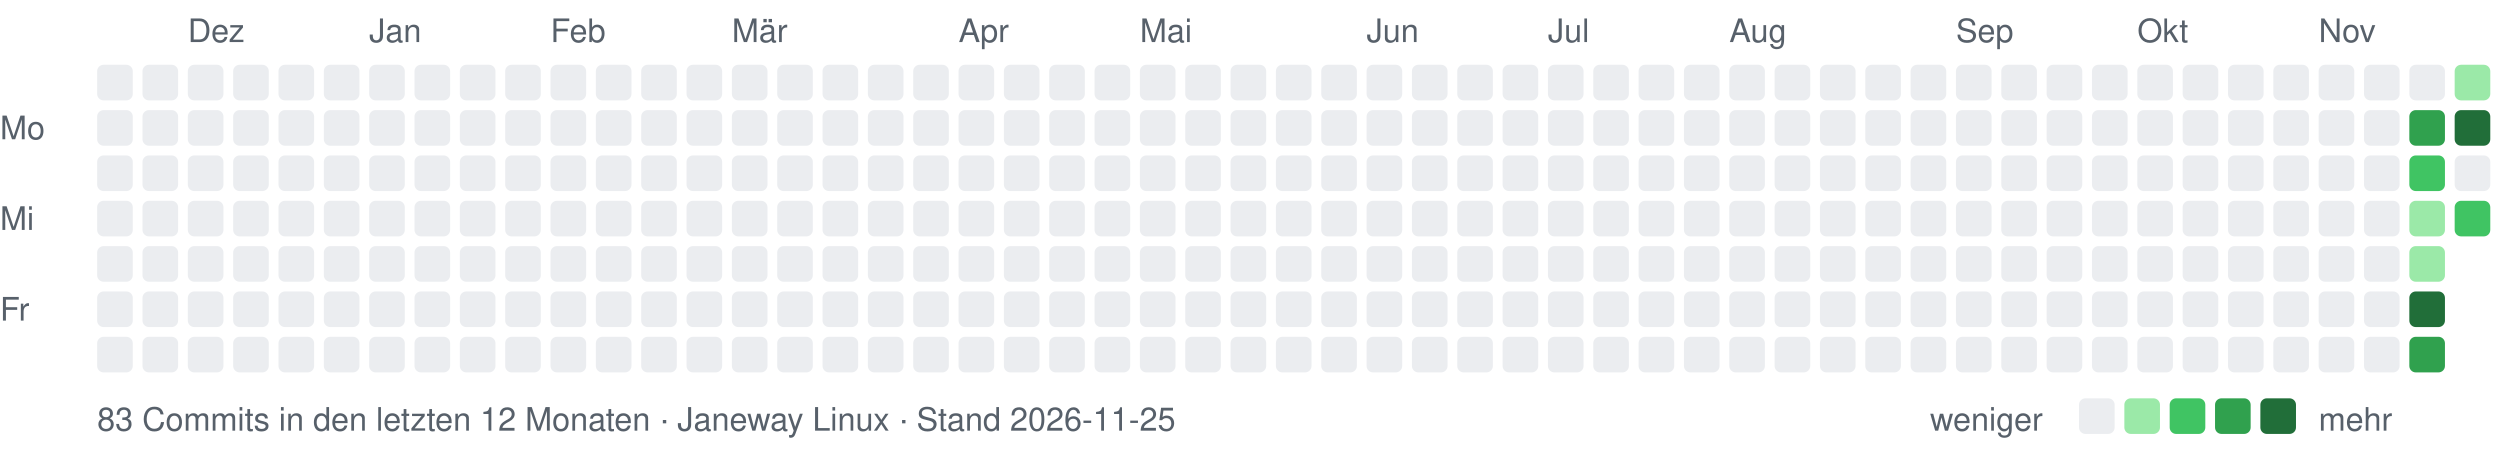
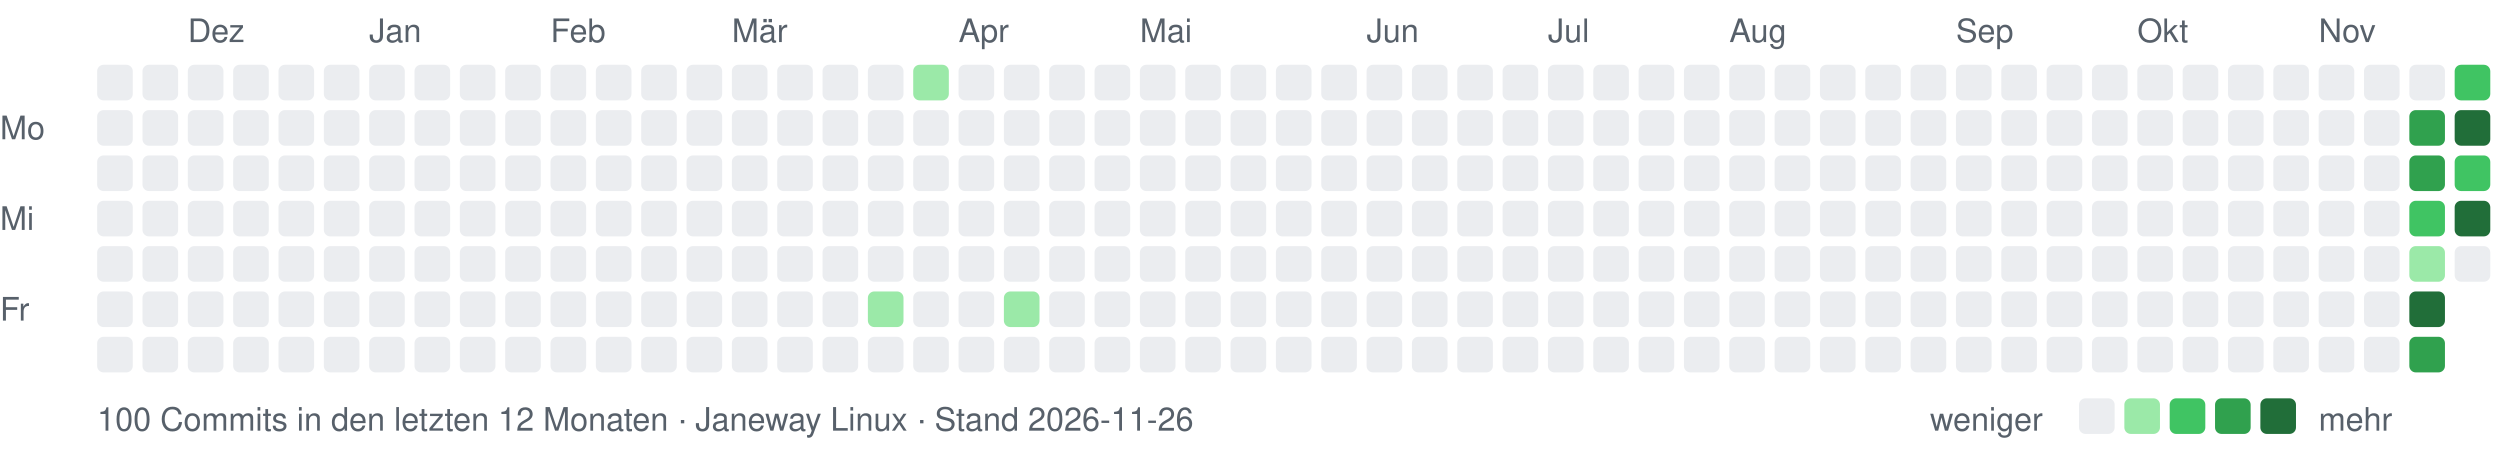
<svg xmlns="http://www.w3.org/2000/svg" viewBox="0 0 772 140" width="772" height="140">
  <g font-family="-apple-system,BlinkMacSystemFont,Segoe UI,Helvetica,Arial,sans-serif" font-size="10" fill="#57606a">
    <text x="58" y="13">Dez</text>
    <text x="114" y="13">Jan</text>
    <text x="170" y="13">Feb</text>
    <text x="226" y="13">Mär</text>
    <text x="296" y="13">Apr</text>
    <text x="352" y="13">Mai</text>
    <text x="422" y="13">Jun</text>
    <text x="478" y="13">Jul</text>
    <text x="534" y="13">Aug</text>
    <text x="604" y="13">Sep</text>
    <text x="660" y="13">Okt</text>
    <text x="716" y="13">Nov</text>
    <text x="0" y="43">Mo</text>
    <text x="0" y="71">Mi</text>
    <text x="0" y="99">Fr</text>
    <rect x="30" y="20" width="11" height="11" rx="2" fill="#ebedf0" />
    <rect x="30" y="34" width="11" height="11" rx="2" fill="#ebedf0" />
    <rect x="30" y="48" width="11" height="11" rx="2" fill="#ebedf0" />
    <rect x="30" y="62" width="11" height="11" rx="2" fill="#ebedf0" />
    <rect x="30" y="76" width="11" height="11" rx="2" fill="#ebedf0" />
    <rect x="30" y="90" width="11" height="11" rx="2" fill="#ebedf0" />
    <rect x="30" y="104" width="11" height="11" rx="2" fill="#ebedf0" />
    <rect x="44" y="20" width="11" height="11" rx="2" fill="#ebedf0" />
    <rect x="44" y="34" width="11" height="11" rx="2" fill="#ebedf0" />
    <rect x="44" y="48" width="11" height="11" rx="2" fill="#ebedf0" />
    <rect x="44" y="62" width="11" height="11" rx="2" fill="#ebedf0" />
    <rect x="44" y="76" width="11" height="11" rx="2" fill="#ebedf0" />
    <rect x="44" y="90" width="11" height="11" rx="2" fill="#ebedf0" />
    <rect x="44" y="104" width="11" height="11" rx="2" fill="#ebedf0" />
    <rect x="58" y="20" width="11" height="11" rx="2" fill="#ebedf0" />
    <rect x="58" y="34" width="11" height="11" rx="2" fill="#ebedf0" />
    <rect x="58" y="48" width="11" height="11" rx="2" fill="#ebedf0" />
    <rect x="58" y="62" width="11" height="11" rx="2" fill="#ebedf0" />
    <rect x="58" y="76" width="11" height="11" rx="2" fill="#ebedf0" />
    <rect x="58" y="90" width="11" height="11" rx="2" fill="#ebedf0" />
    <rect x="58" y="104" width="11" height="11" rx="2" fill="#ebedf0" />
    <rect x="72" y="20" width="11" height="11" rx="2" fill="#ebedf0" />
    <rect x="72" y="34" width="11" height="11" rx="2" fill="#ebedf0" />
    <rect x="72" y="48" width="11" height="11" rx="2" fill="#ebedf0" />
    <rect x="72" y="62" width="11" height="11" rx="2" fill="#ebedf0" />
    <rect x="72" y="76" width="11" height="11" rx="2" fill="#ebedf0" />
    <rect x="72" y="90" width="11" height="11" rx="2" fill="#ebedf0" />
    <rect x="72" y="104" width="11" height="11" rx="2" fill="#ebedf0" />
    <rect x="86" y="20" width="11" height="11" rx="2" fill="#ebedf0" />
    <rect x="86" y="34" width="11" height="11" rx="2" fill="#ebedf0" />
    <rect x="86" y="48" width="11" height="11" rx="2" fill="#ebedf0" />
    <rect x="86" y="62" width="11" height="11" rx="2" fill="#ebedf0" />
    <rect x="86" y="76" width="11" height="11" rx="2" fill="#ebedf0" />
    <rect x="86" y="90" width="11" height="11" rx="2" fill="#ebedf0" />
    <rect x="86" y="104" width="11" height="11" rx="2" fill="#ebedf0" />
    <rect x="100" y="20" width="11" height="11" rx="2" fill="#ebedf0" />
    <rect x="100" y="34" width="11" height="11" rx="2" fill="#ebedf0" />
    <rect x="100" y="48" width="11" height="11" rx="2" fill="#ebedf0" />
    <rect x="100" y="62" width="11" height="11" rx="2" fill="#ebedf0" />
    <rect x="100" y="76" width="11" height="11" rx="2" fill="#ebedf0" />
    <rect x="100" y="90" width="11" height="11" rx="2" fill="#ebedf0" />
    <rect x="100" y="104" width="11" height="11" rx="2" fill="#ebedf0" />
    <rect x="114" y="20" width="11" height="11" rx="2" fill="#ebedf0" />
    <rect x="114" y="34" width="11" height="11" rx="2" fill="#ebedf0" />
    <rect x="114" y="48" width="11" height="11" rx="2" fill="#ebedf0" />
    <rect x="114" y="62" width="11" height="11" rx="2" fill="#ebedf0" />
    <rect x="114" y="76" width="11" height="11" rx="2" fill="#ebedf0" />
    <rect x="114" y="90" width="11" height="11" rx="2" fill="#ebedf0" />
    <rect x="114" y="104" width="11" height="11" rx="2" fill="#ebedf0" />
    <rect x="128" y="20" width="11" height="11" rx="2" fill="#ebedf0" />
    <rect x="128" y="34" width="11" height="11" rx="2" fill="#ebedf0" />
    <rect x="128" y="48" width="11" height="11" rx="2" fill="#ebedf0" />
    <rect x="128" y="62" width="11" height="11" rx="2" fill="#ebedf0" />
    <rect x="128" y="76" width="11" height="11" rx="2" fill="#ebedf0" />
    <rect x="128" y="90" width="11" height="11" rx="2" fill="#ebedf0" />
    <rect x="128" y="104" width="11" height="11" rx="2" fill="#ebedf0" />
    <rect x="142" y="20" width="11" height="11" rx="2" fill="#ebedf0" />
    <rect x="142" y="34" width="11" height="11" rx="2" fill="#ebedf0" />
    <rect x="142" y="48" width="11" height="11" rx="2" fill="#ebedf0" />
    <rect x="142" y="62" width="11" height="11" rx="2" fill="#ebedf0" />
    <rect x="142" y="76" width="11" height="11" rx="2" fill="#ebedf0" />
    <rect x="142" y="90" width="11" height="11" rx="2" fill="#ebedf0" />
    <rect x="142" y="104" width="11" height="11" rx="2" fill="#ebedf0" />
    <rect x="156" y="20" width="11" height="11" rx="2" fill="#ebedf0" />
    <rect x="156" y="34" width="11" height="11" rx="2" fill="#ebedf0" />
    <rect x="156" y="48" width="11" height="11" rx="2" fill="#ebedf0" />
    <rect x="156" y="62" width="11" height="11" rx="2" fill="#ebedf0" />
    <rect x="156" y="76" width="11" height="11" rx="2" fill="#ebedf0" />
    <rect x="156" y="90" width="11" height="11" rx="2" fill="#ebedf0" />
    <rect x="156" y="104" width="11" height="11" rx="2" fill="#ebedf0" />
    <rect x="170" y="20" width="11" height="11" rx="2" fill="#ebedf0" />
    <rect x="170" y="34" width="11" height="11" rx="2" fill="#ebedf0" />
    <rect x="170" y="48" width="11" height="11" rx="2" fill="#ebedf0" />
    <rect x="170" y="62" width="11" height="11" rx="2" fill="#ebedf0" />
    <rect x="170" y="76" width="11" height="11" rx="2" fill="#ebedf0" />
    <rect x="170" y="90" width="11" height="11" rx="2" fill="#ebedf0" />
    <rect x="170" y="104" width="11" height="11" rx="2" fill="#ebedf0" />
    <rect x="184" y="20" width="11" height="11" rx="2" fill="#ebedf0" />
    <rect x="184" y="34" width="11" height="11" rx="2" fill="#ebedf0" />
    <rect x="184" y="48" width="11" height="11" rx="2" fill="#ebedf0" />
    <rect x="184" y="62" width="11" height="11" rx="2" fill="#ebedf0" />
    <rect x="184" y="76" width="11" height="11" rx="2" fill="#ebedf0" />
    <rect x="184" y="90" width="11" height="11" rx="2" fill="#ebedf0" />
    <rect x="184" y="104" width="11" height="11" rx="2" fill="#ebedf0" />
    <rect x="198" y="20" width="11" height="11" rx="2" fill="#ebedf0" />
    <rect x="198" y="34" width="11" height="11" rx="2" fill="#ebedf0" />
    <rect x="198" y="48" width="11" height="11" rx="2" fill="#ebedf0" />
    <rect x="198" y="62" width="11" height="11" rx="2" fill="#ebedf0" />
    <rect x="198" y="76" width="11" height="11" rx="2" fill="#ebedf0" />
    <rect x="198" y="90" width="11" height="11" rx="2" fill="#ebedf0" />
    <rect x="198" y="104" width="11" height="11" rx="2" fill="#ebedf0" />
    <rect x="212" y="20" width="11" height="11" rx="2" fill="#ebedf0" />
    <rect x="212" y="34" width="11" height="11" rx="2" fill="#ebedf0" />
    <rect x="212" y="48" width="11" height="11" rx="2" fill="#ebedf0" />
    <rect x="212" y="62" width="11" height="11" rx="2" fill="#ebedf0" />
    <rect x="212" y="76" width="11" height="11" rx="2" fill="#ebedf0" />
    <rect x="212" y="90" width="11" height="11" rx="2" fill="#ebedf0" />
    <rect x="212" y="104" width="11" height="11" rx="2" fill="#ebedf0" />
    <rect x="226" y="20" width="11" height="11" rx="2" fill="#ebedf0" />
    <rect x="226" y="34" width="11" height="11" rx="2" fill="#ebedf0" />
    <rect x="226" y="48" width="11" height="11" rx="2" fill="#ebedf0" />
    <rect x="226" y="62" width="11" height="11" rx="2" fill="#ebedf0" />
    <rect x="226" y="76" width="11" height="11" rx="2" fill="#ebedf0" />
    <rect x="226" y="90" width="11" height="11" rx="2" fill="#ebedf0" />
    <rect x="226" y="104" width="11" height="11" rx="2" fill="#ebedf0" />
    <rect x="240" y="20" width="11" height="11" rx="2" fill="#ebedf0" />
    <rect x="240" y="34" width="11" height="11" rx="2" fill="#ebedf0" />
    <rect x="240" y="48" width="11" height="11" rx="2" fill="#ebedf0" />
    <rect x="240" y="62" width="11" height="11" rx="2" fill="#ebedf0" />
    <rect x="240" y="76" width="11" height="11" rx="2" fill="#ebedf0" />
    <rect x="240" y="90" width="11" height="11" rx="2" fill="#ebedf0" />
    <rect x="240" y="104" width="11" height="11" rx="2" fill="#ebedf0" />
    <rect x="254" y="20" width="11" height="11" rx="2" fill="#ebedf0" />
    <rect x="254" y="34" width="11" height="11" rx="2" fill="#ebedf0" />
    <rect x="254" y="48" width="11" height="11" rx="2" fill="#ebedf0" />
    <rect x="254" y="62" width="11" height="11" rx="2" fill="#ebedf0" />
    <rect x="254" y="76" width="11" height="11" rx="2" fill="#ebedf0" />
    <rect x="254" y="90" width="11" height="11" rx="2" fill="#ebedf0" />
    <rect x="254" y="104" width="11" height="11" rx="2" fill="#ebedf0" />
    <rect x="268" y="20" width="11" height="11" rx="2" fill="#ebedf0" />
    <rect x="268" y="34" width="11" height="11" rx="2" fill="#ebedf0" />
    <rect x="268" y="48" width="11" height="11" rx="2" fill="#ebedf0" />
    <rect x="268" y="62" width="11" height="11" rx="2" fill="#ebedf0" />
    <rect x="268" y="76" width="11" height="11" rx="2" fill="#ebedf0" />
-     <rect x="268" y="90" width="11" height="11" rx="2" fill="#ebedf0" />
+     <rect x="268" y="90" width="11" height="11" rx="2" fill="#9be9a8" />
    <rect x="268" y="104" width="11" height="11" rx="2" fill="#ebedf0" />
-     <rect x="282" y="20" width="11" height="11" rx="2" fill="#ebedf0" />
+     <rect x="282" y="20" width="11" height="11" rx="2" fill="#9be9a8" />
    <rect x="282" y="34" width="11" height="11" rx="2" fill="#ebedf0" />
    <rect x="282" y="48" width="11" height="11" rx="2" fill="#ebedf0" />
    <rect x="282" y="62" width="11" height="11" rx="2" fill="#ebedf0" />
    <rect x="282" y="76" width="11" height="11" rx="2" fill="#ebedf0" />
    <rect x="282" y="90" width="11" height="11" rx="2" fill="#ebedf0" />
    <rect x="282" y="104" width="11" height="11" rx="2" fill="#ebedf0" />
    <rect x="296" y="20" width="11" height="11" rx="2" fill="#ebedf0" />
    <rect x="296" y="34" width="11" height="11" rx="2" fill="#ebedf0" />
    <rect x="296" y="48" width="11" height="11" rx="2" fill="#ebedf0" />
    <rect x="296" y="62" width="11" height="11" rx="2" fill="#ebedf0" />
    <rect x="296" y="76" width="11" height="11" rx="2" fill="#ebedf0" />
    <rect x="296" y="90" width="11" height="11" rx="2" fill="#ebedf0" />
    <rect x="296" y="104" width="11" height="11" rx="2" fill="#ebedf0" />
    <rect x="310" y="20" width="11" height="11" rx="2" fill="#ebedf0" />
    <rect x="310" y="34" width="11" height="11" rx="2" fill="#ebedf0" />
    <rect x="310" y="48" width="11" height="11" rx="2" fill="#ebedf0" />
    <rect x="310" y="62" width="11" height="11" rx="2" fill="#ebedf0" />
    <rect x="310" y="76" width="11" height="11" rx="2" fill="#ebedf0" />
-     <rect x="310" y="90" width="11" height="11" rx="2" fill="#ebedf0" />
+     <rect x="310" y="90" width="11" height="11" rx="2" fill="#9be9a8" />
    <rect x="310" y="104" width="11" height="11" rx="2" fill="#ebedf0" />
    <rect x="324" y="20" width="11" height="11" rx="2" fill="#ebedf0" />
    <rect x="324" y="34" width="11" height="11" rx="2" fill="#ebedf0" />
    <rect x="324" y="48" width="11" height="11" rx="2" fill="#ebedf0" />
    <rect x="324" y="62" width="11" height="11" rx="2" fill="#ebedf0" />
    <rect x="324" y="76" width="11" height="11" rx="2" fill="#ebedf0" />
    <rect x="324" y="90" width="11" height="11" rx="2" fill="#ebedf0" />
    <rect x="324" y="104" width="11" height="11" rx="2" fill="#ebedf0" />
    <rect x="338" y="20" width="11" height="11" rx="2" fill="#ebedf0" />
    <rect x="338" y="34" width="11" height="11" rx="2" fill="#ebedf0" />
    <rect x="338" y="48" width="11" height="11" rx="2" fill="#ebedf0" />
    <rect x="338" y="62" width="11" height="11" rx="2" fill="#ebedf0" />
    <rect x="338" y="76" width="11" height="11" rx="2" fill="#ebedf0" />
    <rect x="338" y="90" width="11" height="11" rx="2" fill="#ebedf0" />
    <rect x="338" y="104" width="11" height="11" rx="2" fill="#ebedf0" />
    <rect x="352" y="20" width="11" height="11" rx="2" fill="#ebedf0" />
    <rect x="352" y="34" width="11" height="11" rx="2" fill="#ebedf0" />
    <rect x="352" y="48" width="11" height="11" rx="2" fill="#ebedf0" />
    <rect x="352" y="62" width="11" height="11" rx="2" fill="#ebedf0" />
    <rect x="352" y="76" width="11" height="11" rx="2" fill="#ebedf0" />
    <rect x="352" y="90" width="11" height="11" rx="2" fill="#ebedf0" />
    <rect x="352" y="104" width="11" height="11" rx="2" fill="#ebedf0" />
    <rect x="366" y="20" width="11" height="11" rx="2" fill="#ebedf0" />
    <rect x="366" y="34" width="11" height="11" rx="2" fill="#ebedf0" />
    <rect x="366" y="48" width="11" height="11" rx="2" fill="#ebedf0" />
    <rect x="366" y="62" width="11" height="11" rx="2" fill="#ebedf0" />
    <rect x="366" y="76" width="11" height="11" rx="2" fill="#ebedf0" />
    <rect x="366" y="90" width="11" height="11" rx="2" fill="#ebedf0" />
    <rect x="366" y="104" width="11" height="11" rx="2" fill="#ebedf0" />
    <rect x="380" y="20" width="11" height="11" rx="2" fill="#ebedf0" />
    <rect x="380" y="34" width="11" height="11" rx="2" fill="#ebedf0" />
    <rect x="380" y="48" width="11" height="11" rx="2" fill="#ebedf0" />
    <rect x="380" y="62" width="11" height="11" rx="2" fill="#ebedf0" />
    <rect x="380" y="76" width="11" height="11" rx="2" fill="#ebedf0" />
    <rect x="380" y="90" width="11" height="11" rx="2" fill="#ebedf0" />
    <rect x="380" y="104" width="11" height="11" rx="2" fill="#ebedf0" />
    <rect x="394" y="20" width="11" height="11" rx="2" fill="#ebedf0" />
    <rect x="394" y="34" width="11" height="11" rx="2" fill="#ebedf0" />
    <rect x="394" y="48" width="11" height="11" rx="2" fill="#ebedf0" />
    <rect x="394" y="62" width="11" height="11" rx="2" fill="#ebedf0" />
    <rect x="394" y="76" width="11" height="11" rx="2" fill="#ebedf0" />
    <rect x="394" y="90" width="11" height="11" rx="2" fill="#ebedf0" />
    <rect x="394" y="104" width="11" height="11" rx="2" fill="#ebedf0" />
    <rect x="408" y="20" width="11" height="11" rx="2" fill="#ebedf0" />
    <rect x="408" y="34" width="11" height="11" rx="2" fill="#ebedf0" />
    <rect x="408" y="48" width="11" height="11" rx="2" fill="#ebedf0" />
    <rect x="408" y="62" width="11" height="11" rx="2" fill="#ebedf0" />
    <rect x="408" y="76" width="11" height="11" rx="2" fill="#ebedf0" />
    <rect x="408" y="90" width="11" height="11" rx="2" fill="#ebedf0" />
    <rect x="408" y="104" width="11" height="11" rx="2" fill="#ebedf0" />
    <rect x="422" y="20" width="11" height="11" rx="2" fill="#ebedf0" />
    <rect x="422" y="34" width="11" height="11" rx="2" fill="#ebedf0" />
    <rect x="422" y="48" width="11" height="11" rx="2" fill="#ebedf0" />
    <rect x="422" y="62" width="11" height="11" rx="2" fill="#ebedf0" />
    <rect x="422" y="76" width="11" height="11" rx="2" fill="#ebedf0" />
    <rect x="422" y="90" width="11" height="11" rx="2" fill="#ebedf0" />
    <rect x="422" y="104" width="11" height="11" rx="2" fill="#ebedf0" />
    <rect x="436" y="20" width="11" height="11" rx="2" fill="#ebedf0" />
    <rect x="436" y="34" width="11" height="11" rx="2" fill="#ebedf0" />
    <rect x="436" y="48" width="11" height="11" rx="2" fill="#ebedf0" />
    <rect x="436" y="62" width="11" height="11" rx="2" fill="#ebedf0" />
    <rect x="436" y="76" width="11" height="11" rx="2" fill="#ebedf0" />
    <rect x="436" y="90" width="11" height="11" rx="2" fill="#ebedf0" />
    <rect x="436" y="104" width="11" height="11" rx="2" fill="#ebedf0" />
    <rect x="450" y="20" width="11" height="11" rx="2" fill="#ebedf0" />
    <rect x="450" y="34" width="11" height="11" rx="2" fill="#ebedf0" />
    <rect x="450" y="48" width="11" height="11" rx="2" fill="#ebedf0" />
    <rect x="450" y="62" width="11" height="11" rx="2" fill="#ebedf0" />
    <rect x="450" y="76" width="11" height="11" rx="2" fill="#ebedf0" />
    <rect x="450" y="90" width="11" height="11" rx="2" fill="#ebedf0" />
    <rect x="450" y="104" width="11" height="11" rx="2" fill="#ebedf0" />
    <rect x="464" y="20" width="11" height="11" rx="2" fill="#ebedf0" />
    <rect x="464" y="34" width="11" height="11" rx="2" fill="#ebedf0" />
    <rect x="464" y="48" width="11" height="11" rx="2" fill="#ebedf0" />
    <rect x="464" y="62" width="11" height="11" rx="2" fill="#ebedf0" />
    <rect x="464" y="76" width="11" height="11" rx="2" fill="#ebedf0" />
    <rect x="464" y="90" width="11" height="11" rx="2" fill="#ebedf0" />
    <rect x="464" y="104" width="11" height="11" rx="2" fill="#ebedf0" />
    <rect x="478" y="20" width="11" height="11" rx="2" fill="#ebedf0" />
    <rect x="478" y="34" width="11" height="11" rx="2" fill="#ebedf0" />
    <rect x="478" y="48" width="11" height="11" rx="2" fill="#ebedf0" />
    <rect x="478" y="62" width="11" height="11" rx="2" fill="#ebedf0" />
    <rect x="478" y="76" width="11" height="11" rx="2" fill="#ebedf0" />
    <rect x="478" y="90" width="11" height="11" rx="2" fill="#ebedf0" />
    <rect x="478" y="104" width="11" height="11" rx="2" fill="#ebedf0" />
    <rect x="492" y="20" width="11" height="11" rx="2" fill="#ebedf0" />
    <rect x="492" y="34" width="11" height="11" rx="2" fill="#ebedf0" />
    <rect x="492" y="48" width="11" height="11" rx="2" fill="#ebedf0" />
    <rect x="492" y="62" width="11" height="11" rx="2" fill="#ebedf0" />
    <rect x="492" y="76" width="11" height="11" rx="2" fill="#ebedf0" />
    <rect x="492" y="90" width="11" height="11" rx="2" fill="#ebedf0" />
    <rect x="492" y="104" width="11" height="11" rx="2" fill="#ebedf0" />
    <rect x="506" y="20" width="11" height="11" rx="2" fill="#ebedf0" />
    <rect x="506" y="34" width="11" height="11" rx="2" fill="#ebedf0" />
    <rect x="506" y="48" width="11" height="11" rx="2" fill="#ebedf0" />
    <rect x="506" y="62" width="11" height="11" rx="2" fill="#ebedf0" />
    <rect x="506" y="76" width="11" height="11" rx="2" fill="#ebedf0" />
    <rect x="506" y="90" width="11" height="11" rx="2" fill="#ebedf0" />
    <rect x="506" y="104" width="11" height="11" rx="2" fill="#ebedf0" />
    <rect x="520" y="20" width="11" height="11" rx="2" fill="#ebedf0" />
    <rect x="520" y="34" width="11" height="11" rx="2" fill="#ebedf0" />
    <rect x="520" y="48" width="11" height="11" rx="2" fill="#ebedf0" />
    <rect x="520" y="62" width="11" height="11" rx="2" fill="#ebedf0" />
    <rect x="520" y="76" width="11" height="11" rx="2" fill="#ebedf0" />
    <rect x="520" y="90" width="11" height="11" rx="2" fill="#ebedf0" />
    <rect x="520" y="104" width="11" height="11" rx="2" fill="#ebedf0" />
    <rect x="534" y="20" width="11" height="11" rx="2" fill="#ebedf0" />
    <rect x="534" y="34" width="11" height="11" rx="2" fill="#ebedf0" />
    <rect x="534" y="48" width="11" height="11" rx="2" fill="#ebedf0" />
    <rect x="534" y="62" width="11" height="11" rx="2" fill="#ebedf0" />
    <rect x="534" y="76" width="11" height="11" rx="2" fill="#ebedf0" />
    <rect x="534" y="90" width="11" height="11" rx="2" fill="#ebedf0" />
    <rect x="534" y="104" width="11" height="11" rx="2" fill="#ebedf0" />
    <rect x="548" y="20" width="11" height="11" rx="2" fill="#ebedf0" />
    <rect x="548" y="34" width="11" height="11" rx="2" fill="#ebedf0" />
    <rect x="548" y="48" width="11" height="11" rx="2" fill="#ebedf0" />
    <rect x="548" y="62" width="11" height="11" rx="2" fill="#ebedf0" />
    <rect x="548" y="76" width="11" height="11" rx="2" fill="#ebedf0" />
    <rect x="548" y="90" width="11" height="11" rx="2" fill="#ebedf0" />
    <rect x="548" y="104" width="11" height="11" rx="2" fill="#ebedf0" />
    <rect x="562" y="20" width="11" height="11" rx="2" fill="#ebedf0" />
    <rect x="562" y="34" width="11" height="11" rx="2" fill="#ebedf0" />
    <rect x="562" y="48" width="11" height="11" rx="2" fill="#ebedf0" />
    <rect x="562" y="62" width="11" height="11" rx="2" fill="#ebedf0" />
    <rect x="562" y="76" width="11" height="11" rx="2" fill="#ebedf0" />
    <rect x="562" y="90" width="11" height="11" rx="2" fill="#ebedf0" />
    <rect x="562" y="104" width="11" height="11" rx="2" fill="#ebedf0" />
    <rect x="576" y="20" width="11" height="11" rx="2" fill="#ebedf0" />
    <rect x="576" y="34" width="11" height="11" rx="2" fill="#ebedf0" />
    <rect x="576" y="48" width="11" height="11" rx="2" fill="#ebedf0" />
    <rect x="576" y="62" width="11" height="11" rx="2" fill="#ebedf0" />
    <rect x="576" y="76" width="11" height="11" rx="2" fill="#ebedf0" />
    <rect x="576" y="90" width="11" height="11" rx="2" fill="#ebedf0" />
    <rect x="576" y="104" width="11" height="11" rx="2" fill="#ebedf0" />
    <rect x="590" y="20" width="11" height="11" rx="2" fill="#ebedf0" />
    <rect x="590" y="34" width="11" height="11" rx="2" fill="#ebedf0" />
    <rect x="590" y="48" width="11" height="11" rx="2" fill="#ebedf0" />
    <rect x="590" y="62" width="11" height="11" rx="2" fill="#ebedf0" />
    <rect x="590" y="76" width="11" height="11" rx="2" fill="#ebedf0" />
    <rect x="590" y="90" width="11" height="11" rx="2" fill="#ebedf0" />
    <rect x="590" y="104" width="11" height="11" rx="2" fill="#ebedf0" />
    <rect x="604" y="20" width="11" height="11" rx="2" fill="#ebedf0" />
    <rect x="604" y="34" width="11" height="11" rx="2" fill="#ebedf0" />
    <rect x="604" y="48" width="11" height="11" rx="2" fill="#ebedf0" />
    <rect x="604" y="62" width="11" height="11" rx="2" fill="#ebedf0" />
    <rect x="604" y="76" width="11" height="11" rx="2" fill="#ebedf0" />
    <rect x="604" y="90" width="11" height="11" rx="2" fill="#ebedf0" />
    <rect x="604" y="104" width="11" height="11" rx="2" fill="#ebedf0" />
    <rect x="618" y="20" width="11" height="11" rx="2" fill="#ebedf0" />
    <rect x="618" y="34" width="11" height="11" rx="2" fill="#ebedf0" />
    <rect x="618" y="48" width="11" height="11" rx="2" fill="#ebedf0" />
    <rect x="618" y="62" width="11" height="11" rx="2" fill="#ebedf0" />
    <rect x="618" y="76" width="11" height="11" rx="2" fill="#ebedf0" />
    <rect x="618" y="90" width="11" height="11" rx="2" fill="#ebedf0" />
    <rect x="618" y="104" width="11" height="11" rx="2" fill="#ebedf0" />
    <rect x="632" y="20" width="11" height="11" rx="2" fill="#ebedf0" />
    <rect x="632" y="34" width="11" height="11" rx="2" fill="#ebedf0" />
    <rect x="632" y="48" width="11" height="11" rx="2" fill="#ebedf0" />
    <rect x="632" y="62" width="11" height="11" rx="2" fill="#ebedf0" />
    <rect x="632" y="76" width="11" height="11" rx="2" fill="#ebedf0" />
    <rect x="632" y="90" width="11" height="11" rx="2" fill="#ebedf0" />
    <rect x="632" y="104" width="11" height="11" rx="2" fill="#ebedf0" />
    <rect x="646" y="20" width="11" height="11" rx="2" fill="#ebedf0" />
    <rect x="646" y="34" width="11" height="11" rx="2" fill="#ebedf0" />
    <rect x="646" y="48" width="11" height="11" rx="2" fill="#ebedf0" />
    <rect x="646" y="62" width="11" height="11" rx="2" fill="#ebedf0" />
    <rect x="646" y="76" width="11" height="11" rx="2" fill="#ebedf0" />
    <rect x="646" y="90" width="11" height="11" rx="2" fill="#ebedf0" />
    <rect x="646" y="104" width="11" height="11" rx="2" fill="#ebedf0" />
    <rect x="660" y="20" width="11" height="11" rx="2" fill="#ebedf0" />
    <rect x="660" y="34" width="11" height="11" rx="2" fill="#ebedf0" />
    <rect x="660" y="48" width="11" height="11" rx="2" fill="#ebedf0" />
    <rect x="660" y="62" width="11" height="11" rx="2" fill="#ebedf0" />
    <rect x="660" y="76" width="11" height="11" rx="2" fill="#ebedf0" />
    <rect x="660" y="90" width="11" height="11" rx="2" fill="#ebedf0" />
    <rect x="660" y="104" width="11" height="11" rx="2" fill="#ebedf0" />
    <rect x="674" y="20" width="11" height="11" rx="2" fill="#ebedf0" />
    <rect x="674" y="34" width="11" height="11" rx="2" fill="#ebedf0" />
    <rect x="674" y="48" width="11" height="11" rx="2" fill="#ebedf0" />
    <rect x="674" y="62" width="11" height="11" rx="2" fill="#ebedf0" />
    <rect x="674" y="76" width="11" height="11" rx="2" fill="#ebedf0" />
    <rect x="674" y="90" width="11" height="11" rx="2" fill="#ebedf0" />
    <rect x="674" y="104" width="11" height="11" rx="2" fill="#ebedf0" />
    <rect x="688" y="20" width="11" height="11" rx="2" fill="#ebedf0" />
    <rect x="688" y="34" width="11" height="11" rx="2" fill="#ebedf0" />
    <rect x="688" y="48" width="11" height="11" rx="2" fill="#ebedf0" />
    <rect x="688" y="62" width="11" height="11" rx="2" fill="#ebedf0" />
    <rect x="688" y="76" width="11" height="11" rx="2" fill="#ebedf0" />
    <rect x="688" y="90" width="11" height="11" rx="2" fill="#ebedf0" />
    <rect x="688" y="104" width="11" height="11" rx="2" fill="#ebedf0" />
    <rect x="702" y="20" width="11" height="11" rx="2" fill="#ebedf0" />
    <rect x="702" y="34" width="11" height="11" rx="2" fill="#ebedf0" />
    <rect x="702" y="48" width="11" height="11" rx="2" fill="#ebedf0" />
    <rect x="702" y="62" width="11" height="11" rx="2" fill="#ebedf0" />
    <rect x="702" y="76" width="11" height="11" rx="2" fill="#ebedf0" />
    <rect x="702" y="90" width="11" height="11" rx="2" fill="#ebedf0" />
    <rect x="702" y="104" width="11" height="11" rx="2" fill="#ebedf0" />
    <rect x="716" y="20" width="11" height="11" rx="2" fill="#ebedf0" />
    <rect x="716" y="34" width="11" height="11" rx="2" fill="#ebedf0" />
    <rect x="716" y="48" width="11" height="11" rx="2" fill="#ebedf0" />
    <rect x="716" y="62" width="11" height="11" rx="2" fill="#ebedf0" />
    <rect x="716" y="76" width="11" height="11" rx="2" fill="#ebedf0" />
    <rect x="716" y="90" width="11" height="11" rx="2" fill="#ebedf0" />
    <rect x="716" y="104" width="11" height="11" rx="2" fill="#ebedf0" />
    <rect x="730" y="20" width="11" height="11" rx="2" fill="#ebedf0" />
    <rect x="730" y="34" width="11" height="11" rx="2" fill="#ebedf0" />
    <rect x="730" y="48" width="11" height="11" rx="2" fill="#ebedf0" />
    <rect x="730" y="62" width="11" height="11" rx="2" fill="#ebedf0" />
    <rect x="730" y="76" width="11" height="11" rx="2" fill="#ebedf0" />
    <rect x="730" y="90" width="11" height="11" rx="2" fill="#ebedf0" />
    <rect x="730" y="104" width="11" height="11" rx="2" fill="#ebedf0" />
    <rect x="744" y="20" width="11" height="11" rx="2" fill="#ebedf0" />
    <rect x="744" y="34" width="11" height="11" rx="2" fill="#30a14e" />
-     <rect x="744" y="48" width="11" height="11" rx="2" fill="#40c463" />
-     <rect x="744" y="62" width="11" height="11" rx="2" fill="#9be9a8" />
+     <rect x="744" y="48" width="11" height="11" rx="2" fill="#30a14e" />
+     <rect x="744" y="62" width="11" height="11" rx="2" fill="#40c463" />
    <rect x="744" y="76" width="11" height="11" rx="2" fill="#9be9a8" />
    <rect x="744" y="90" width="11" height="11" rx="2" fill="#216e39" />
    <rect x="744" y="104" width="11" height="11" rx="2" fill="#30a14e" />
-     <rect x="758" y="20" width="11" height="11" rx="2" fill="#9be9a8" />
+     <rect x="758" y="20" width="11" height="11" rx="2" fill="#40c463" />
    <rect x="758" y="34" width="11" height="11" rx="2" fill="#216e39" />
-     <rect x="758" y="48" width="11" height="11" rx="2" fill="#ebedf0" />
-     <rect x="758" y="62" width="11" height="11" rx="2" fill="#40c463" />
+     <rect x="758" y="48" width="11" height="11" rx="2" fill="#40c463" />
+     <rect x="758" y="62" width="11" height="11" rx="2" fill="#216e39" />
+     <rect x="758" y="76" width="11" height="11" rx="2" fill="#ebedf0" />
    <text x="596" y="133">weniger</text>
    <rect x="642" y="123" width="11" height="11" rx="2" fill="#ebedf0" />
    <rect x="656" y="123" width="11" height="11" rx="2" fill="#9be9a8" />
    <rect x="670" y="123" width="11" height="11" rx="2" fill="#40c463" />
    <rect x="684" y="123" width="11" height="11" rx="2" fill="#30a14e" />
    <rect x="698" y="123" width="11" height="11" rx="2" fill="#216e39" />
    <text x="716" y="133">mehr</text>
-     <text x="30" y="133">83 Commits in den letzten 12 Monaten · Janeway Linux · Stand 2026-11-25</text>
+     <text x="30" y="133">100 Commits in den letzten 12 Monaten · Janeway Linux · Stand 2026-11-26</text>
  </g>
</svg>
